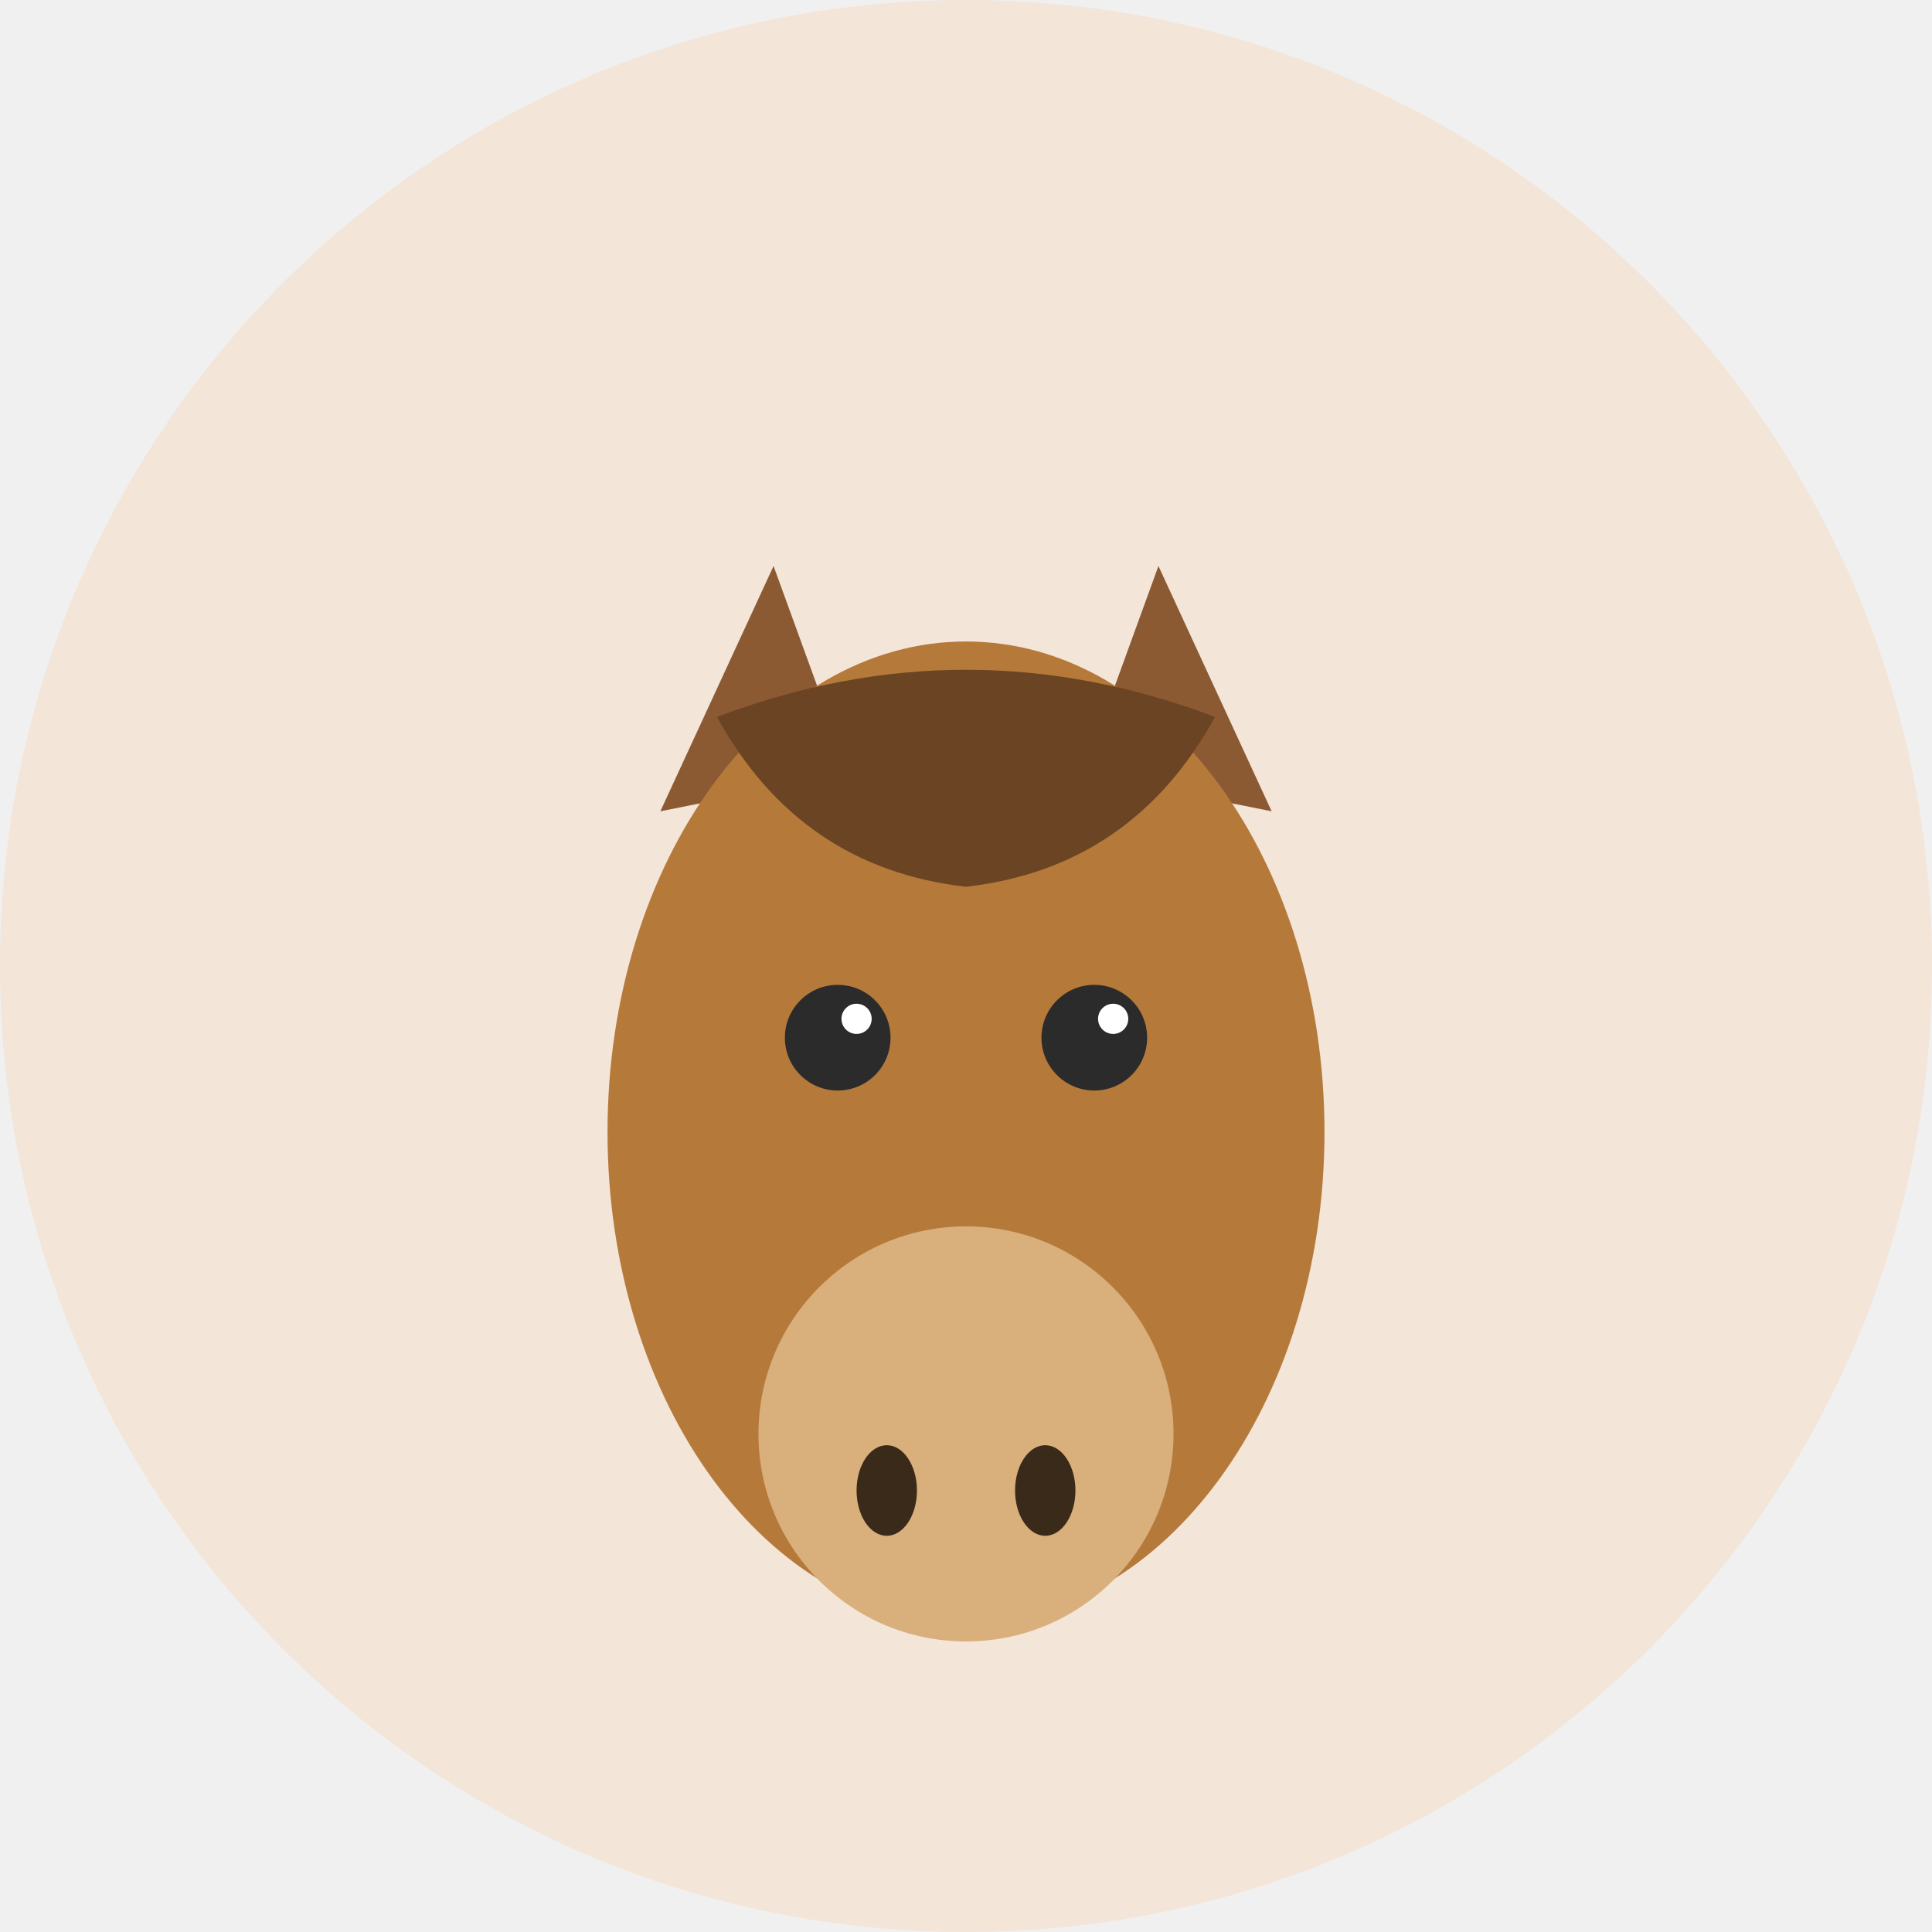
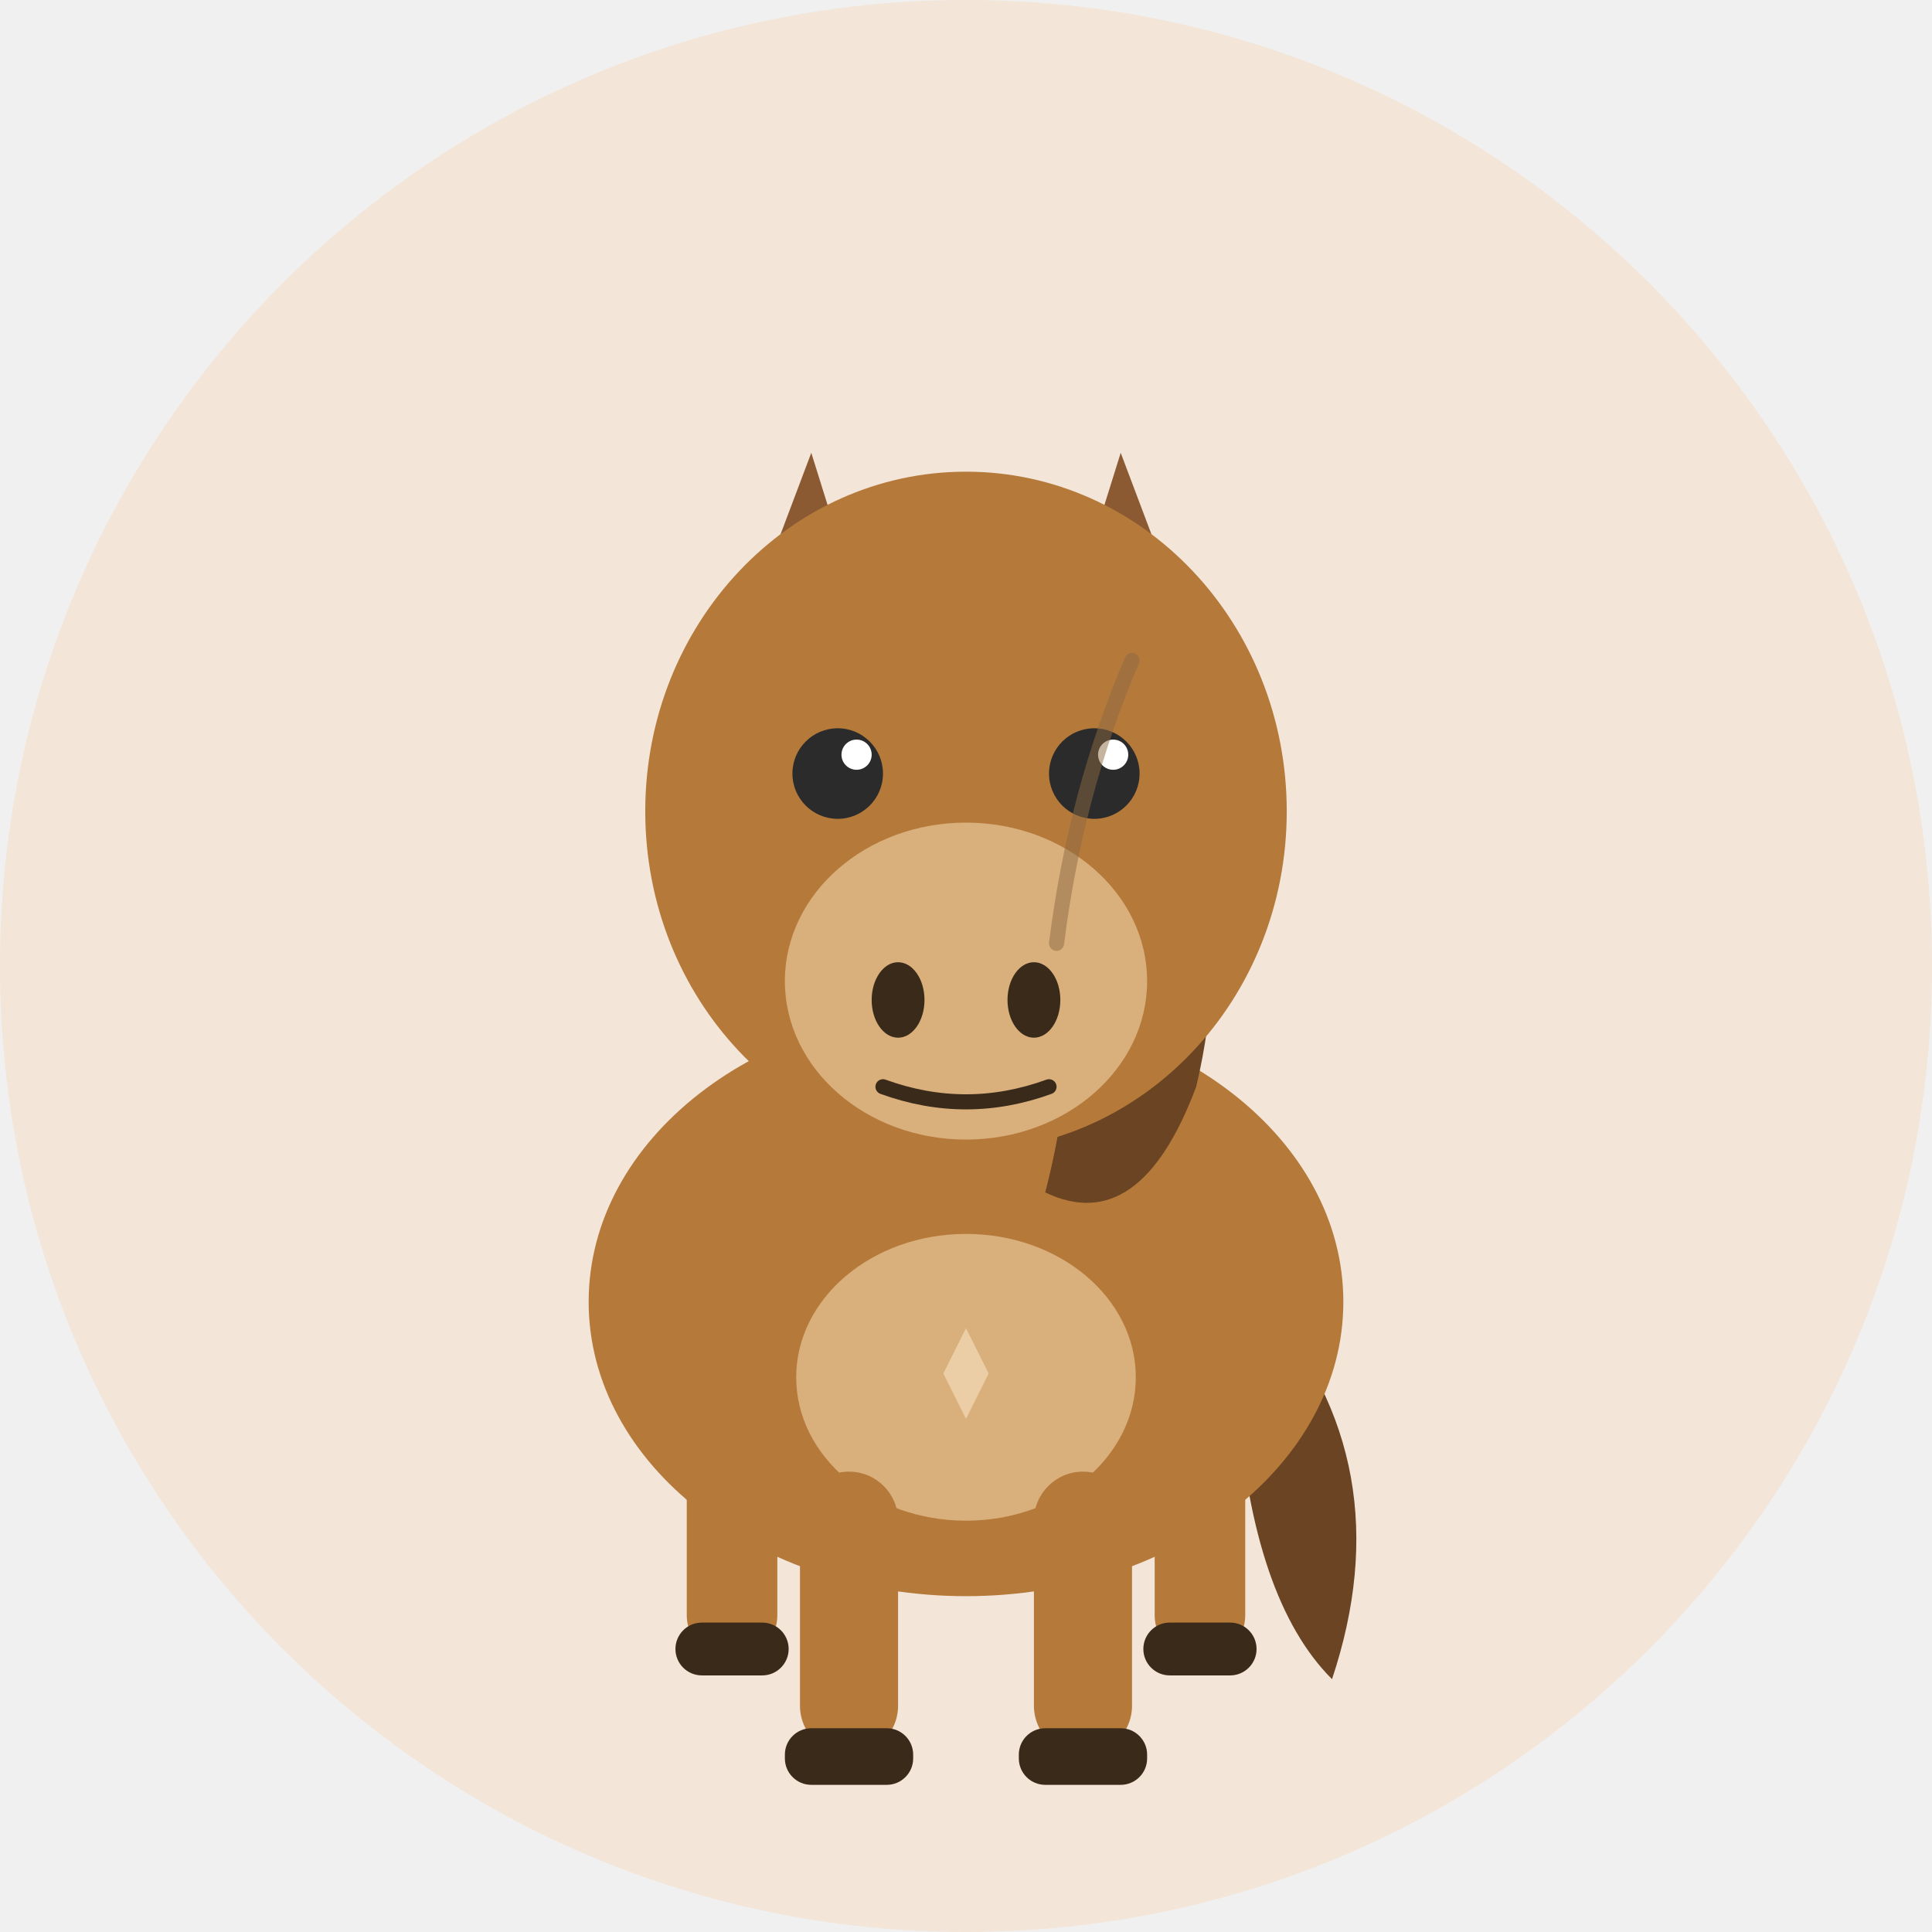
<svg xmlns="http://www.w3.org/2000/svg" width="512" height="512" viewBox="0 0 512 512">
  <circle cx="256" cy="256" r="256" fill="#F3E5D8" />
-   <polygon points="205,150 225,205 175,215" fill="#8C5A32" />
-   <polygon points="307,150 287,205 337,215" fill="#8C5A32" />
-   <ellipse cx="256" cy="300" rx="95" ry="130" fill="#B5793A" />
-   <ellipse cx="256" cy="380" rx="55" ry="55" fill="#D9AF7C" />
-   <path d="M 190 190 Q 256 165 322 190 Q 300 230 256 235 Q 212 230 190 190 Z" fill="#6B4423" />
-   <ellipse cx="235" cy="395" rx="8" ry="12" fill="#3A2A1A" />
-   <ellipse cx="277" cy="395" rx="8" ry="12" fill="#3A2A1A" />
-   <circle cx="222" cy="275" r="14" fill="#2B2B2B" />
-   <circle cx="290" cy="275" r="14" fill="#2B2B2B" />
-   <circle cx="227" cy="270" r="4" fill="#FFFFFF" />
-   <circle cx="295" cy="270" r="4" fill="#FFFFFF" />
+   <path d="M 335 345 Q 372 388 353 445 Q 332 424 328 372 Z" fill="#6B4423" />
+   <ellipse cx="256" cy="345" rx="100" ry="78" fill="#B5793A" />
+   <ellipse cx="256" cy="365" rx="45" ry="38" fill="#D9AF7C" />
+   <rect x="182" y="380" width="24" height="60" rx="12" fill="#B5793A" />
+   <rect x="306" y="380" width="24" height="60" rx="12" fill="#B5793A" />
+   <rect x="212" y="390" width="26" height="75" rx="13" fill="#B5793A" />
+   <rect x="274" y="390" width="26" height="75" rx="13" fill="#B5793A" />
+   <rect x="179" y="430" width="30" height="14" rx="7" fill="#3A2A1A" />
+   <rect x="303" y="430" width="30" height="14" rx="7" fill="#3A2A1A" />
+   <rect x="208" y="458" width="34" height="15" rx="7" fill="#3A2A1A" />
+   <rect x="270" y="458" width="34" height="15" rx="7" fill="#3A2A1A" />
+   <polygon points="215,120 230,168 195,173" fill="#8C5A32" />
+   <polygon points="297,120 282,168 317,173" fill="#8C5A32" />
+   <path d="M 195 168 Q 256 140 317 168 Q 296 200 256 204 Q 216 200 195 168 Z" fill="#6B4423" />
+   <path d="M 292 185 Q 332 225 317 288 Q 302 328 277 316 Q 292 258 272 205 Z" fill="#6B4423" />
+   <ellipse cx="256" cy="215" rx="85" ry="90" fill="#B5793A" />
+   <ellipse cx="256" cy="260" rx="48" ry="42" fill="#D9AF7C" />
+   <ellipse cx="238" cy="265" rx="7" ry="10" fill="#3A2A1A" />
+   <ellipse cx="274" cy="265" rx="7" ry="10" fill="#3A2A1A" />
+   <circle cx="222" cy="205" r="12" fill="#2B2B2B" />
+   <circle cx="290" cy="205" r="12" fill="#2B2B2B" />
+   <circle cx="227" cy="200" r="4" fill="#FFFFFF" />
+   <circle cx="295" cy="200" r="4" fill="#FFFFFF" />
+   <path d="M 234 288 Q 256 296 278 288" fill="none" stroke="#3A2A1A" stroke-width="4" stroke-linecap="round" />
+   <path d="M 300 175 Q 285 210 280 250" fill="none" stroke="#8C6A42" stroke-width="4" stroke-linecap="round" opacity="0.5" />
+   <polygon points="256,352 262,364 256,376 250,364" fill="#F0D6B0" opacity="0.8" />
</svg>
